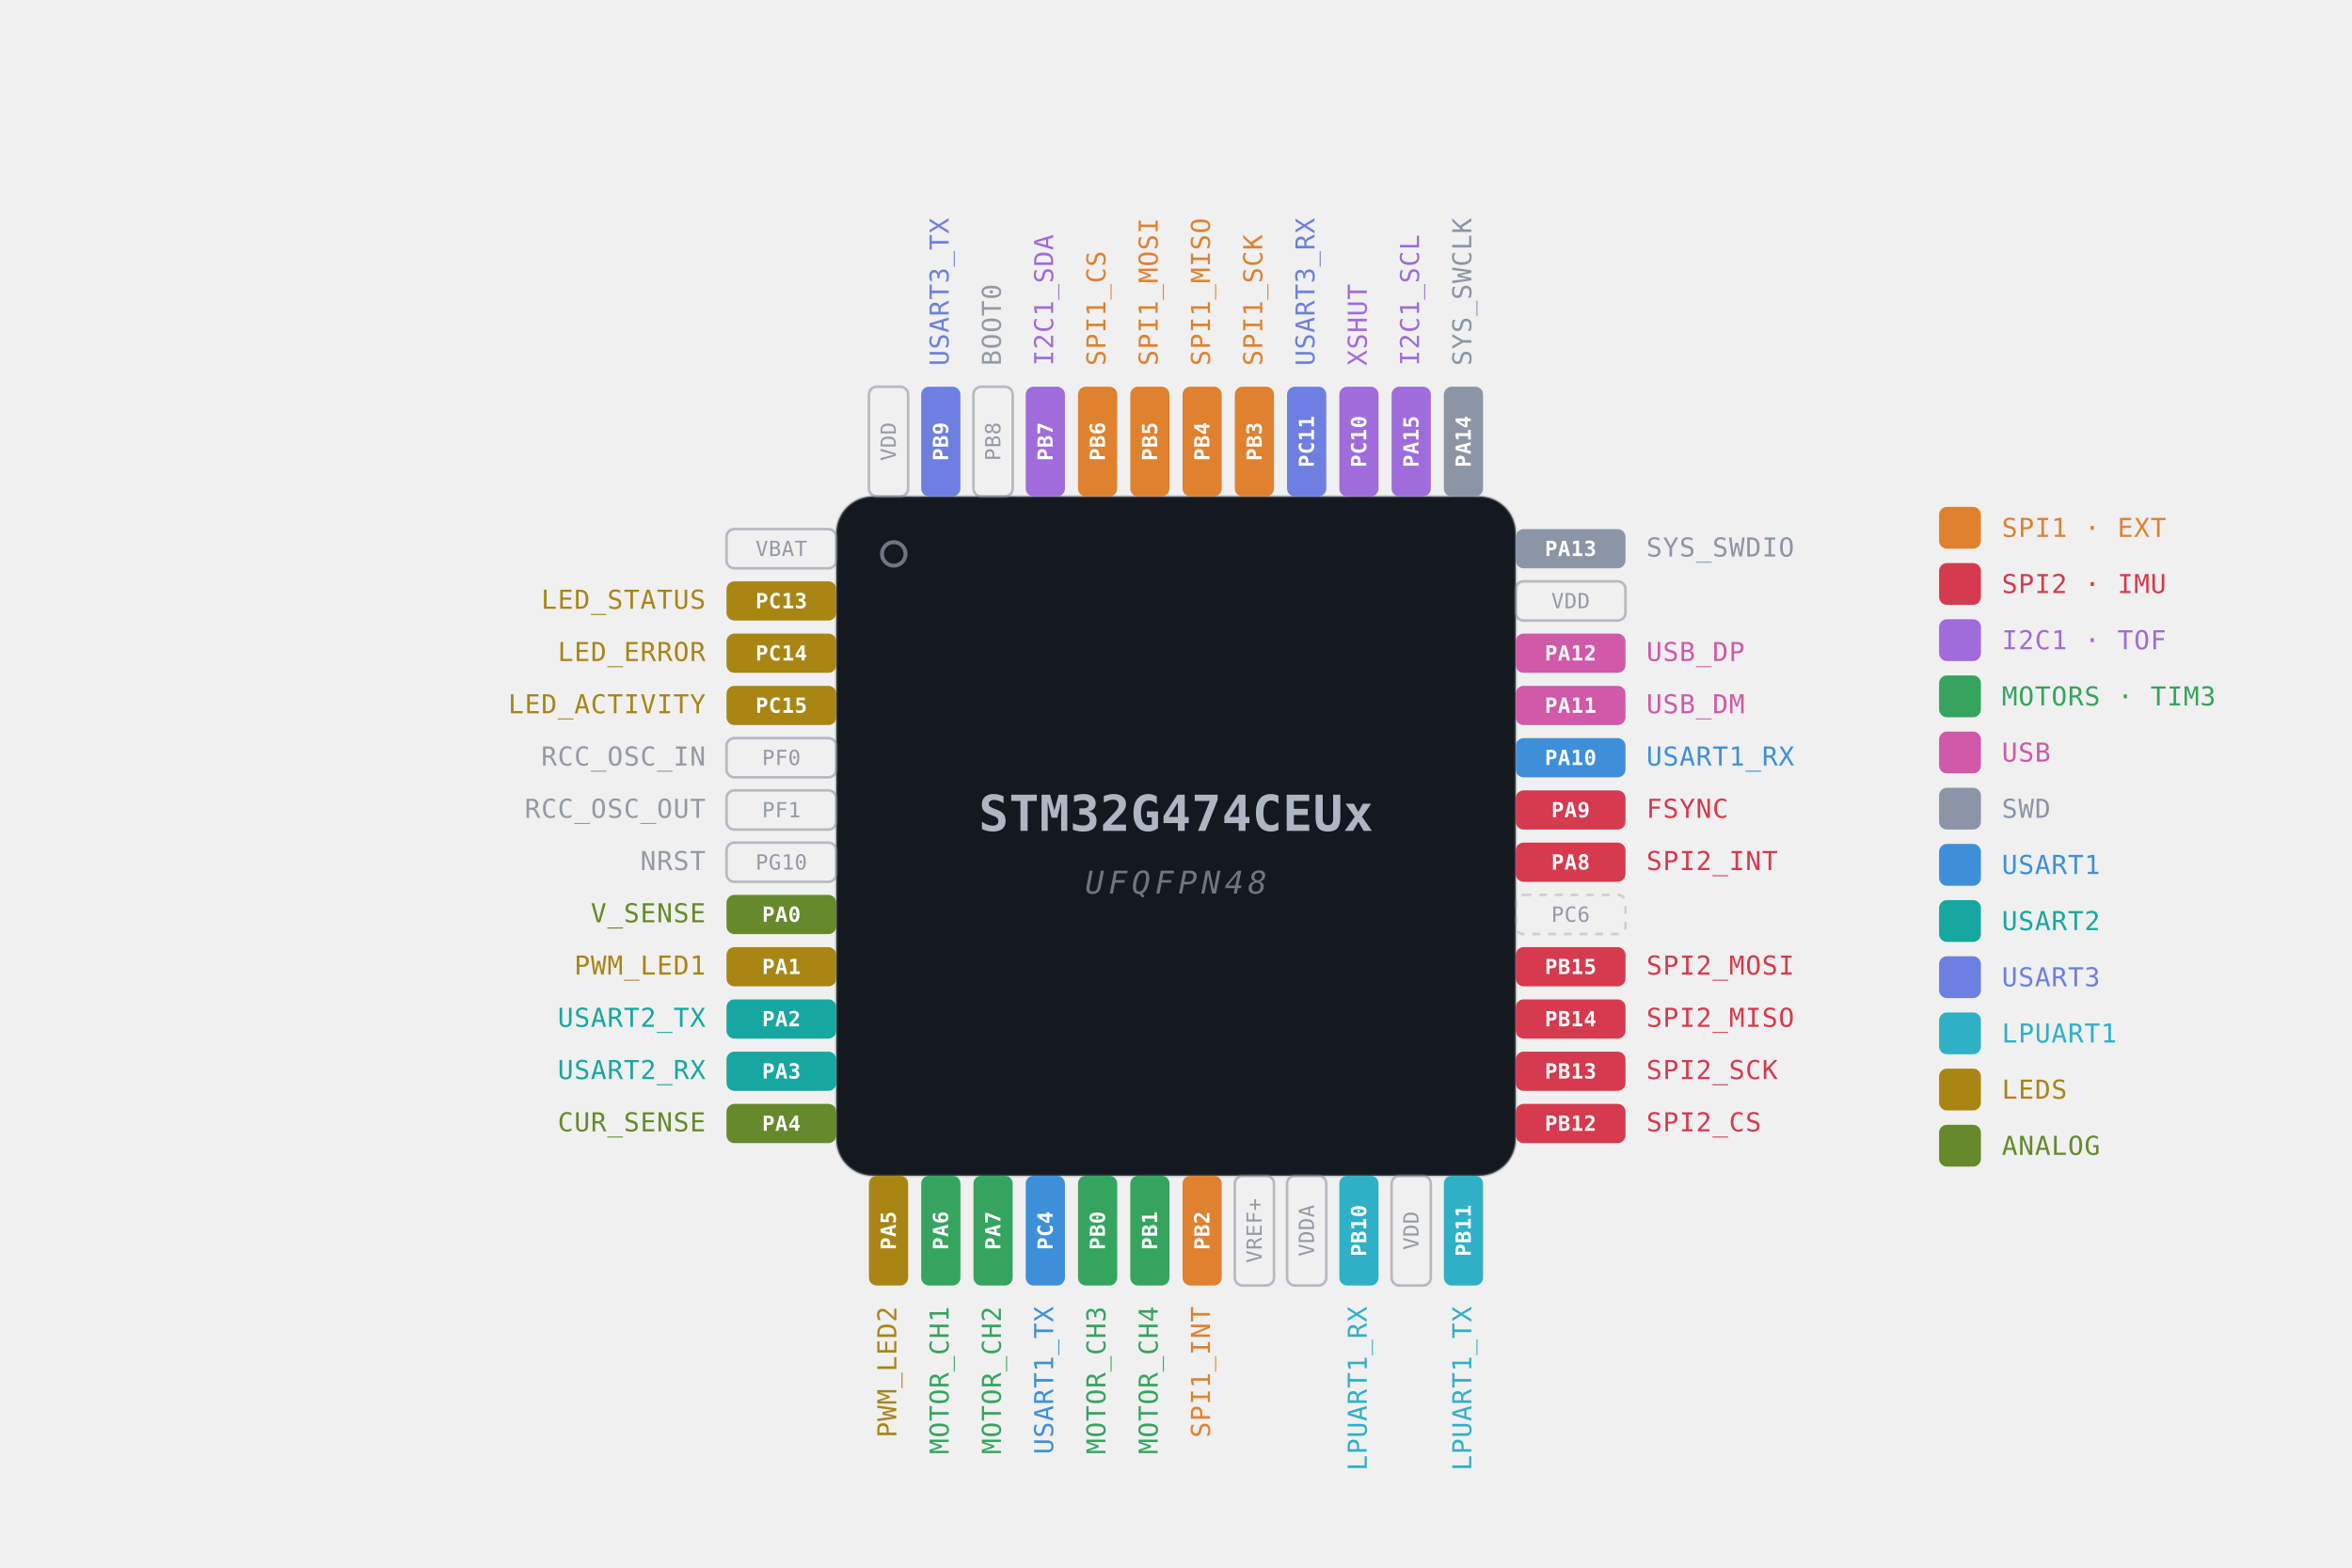
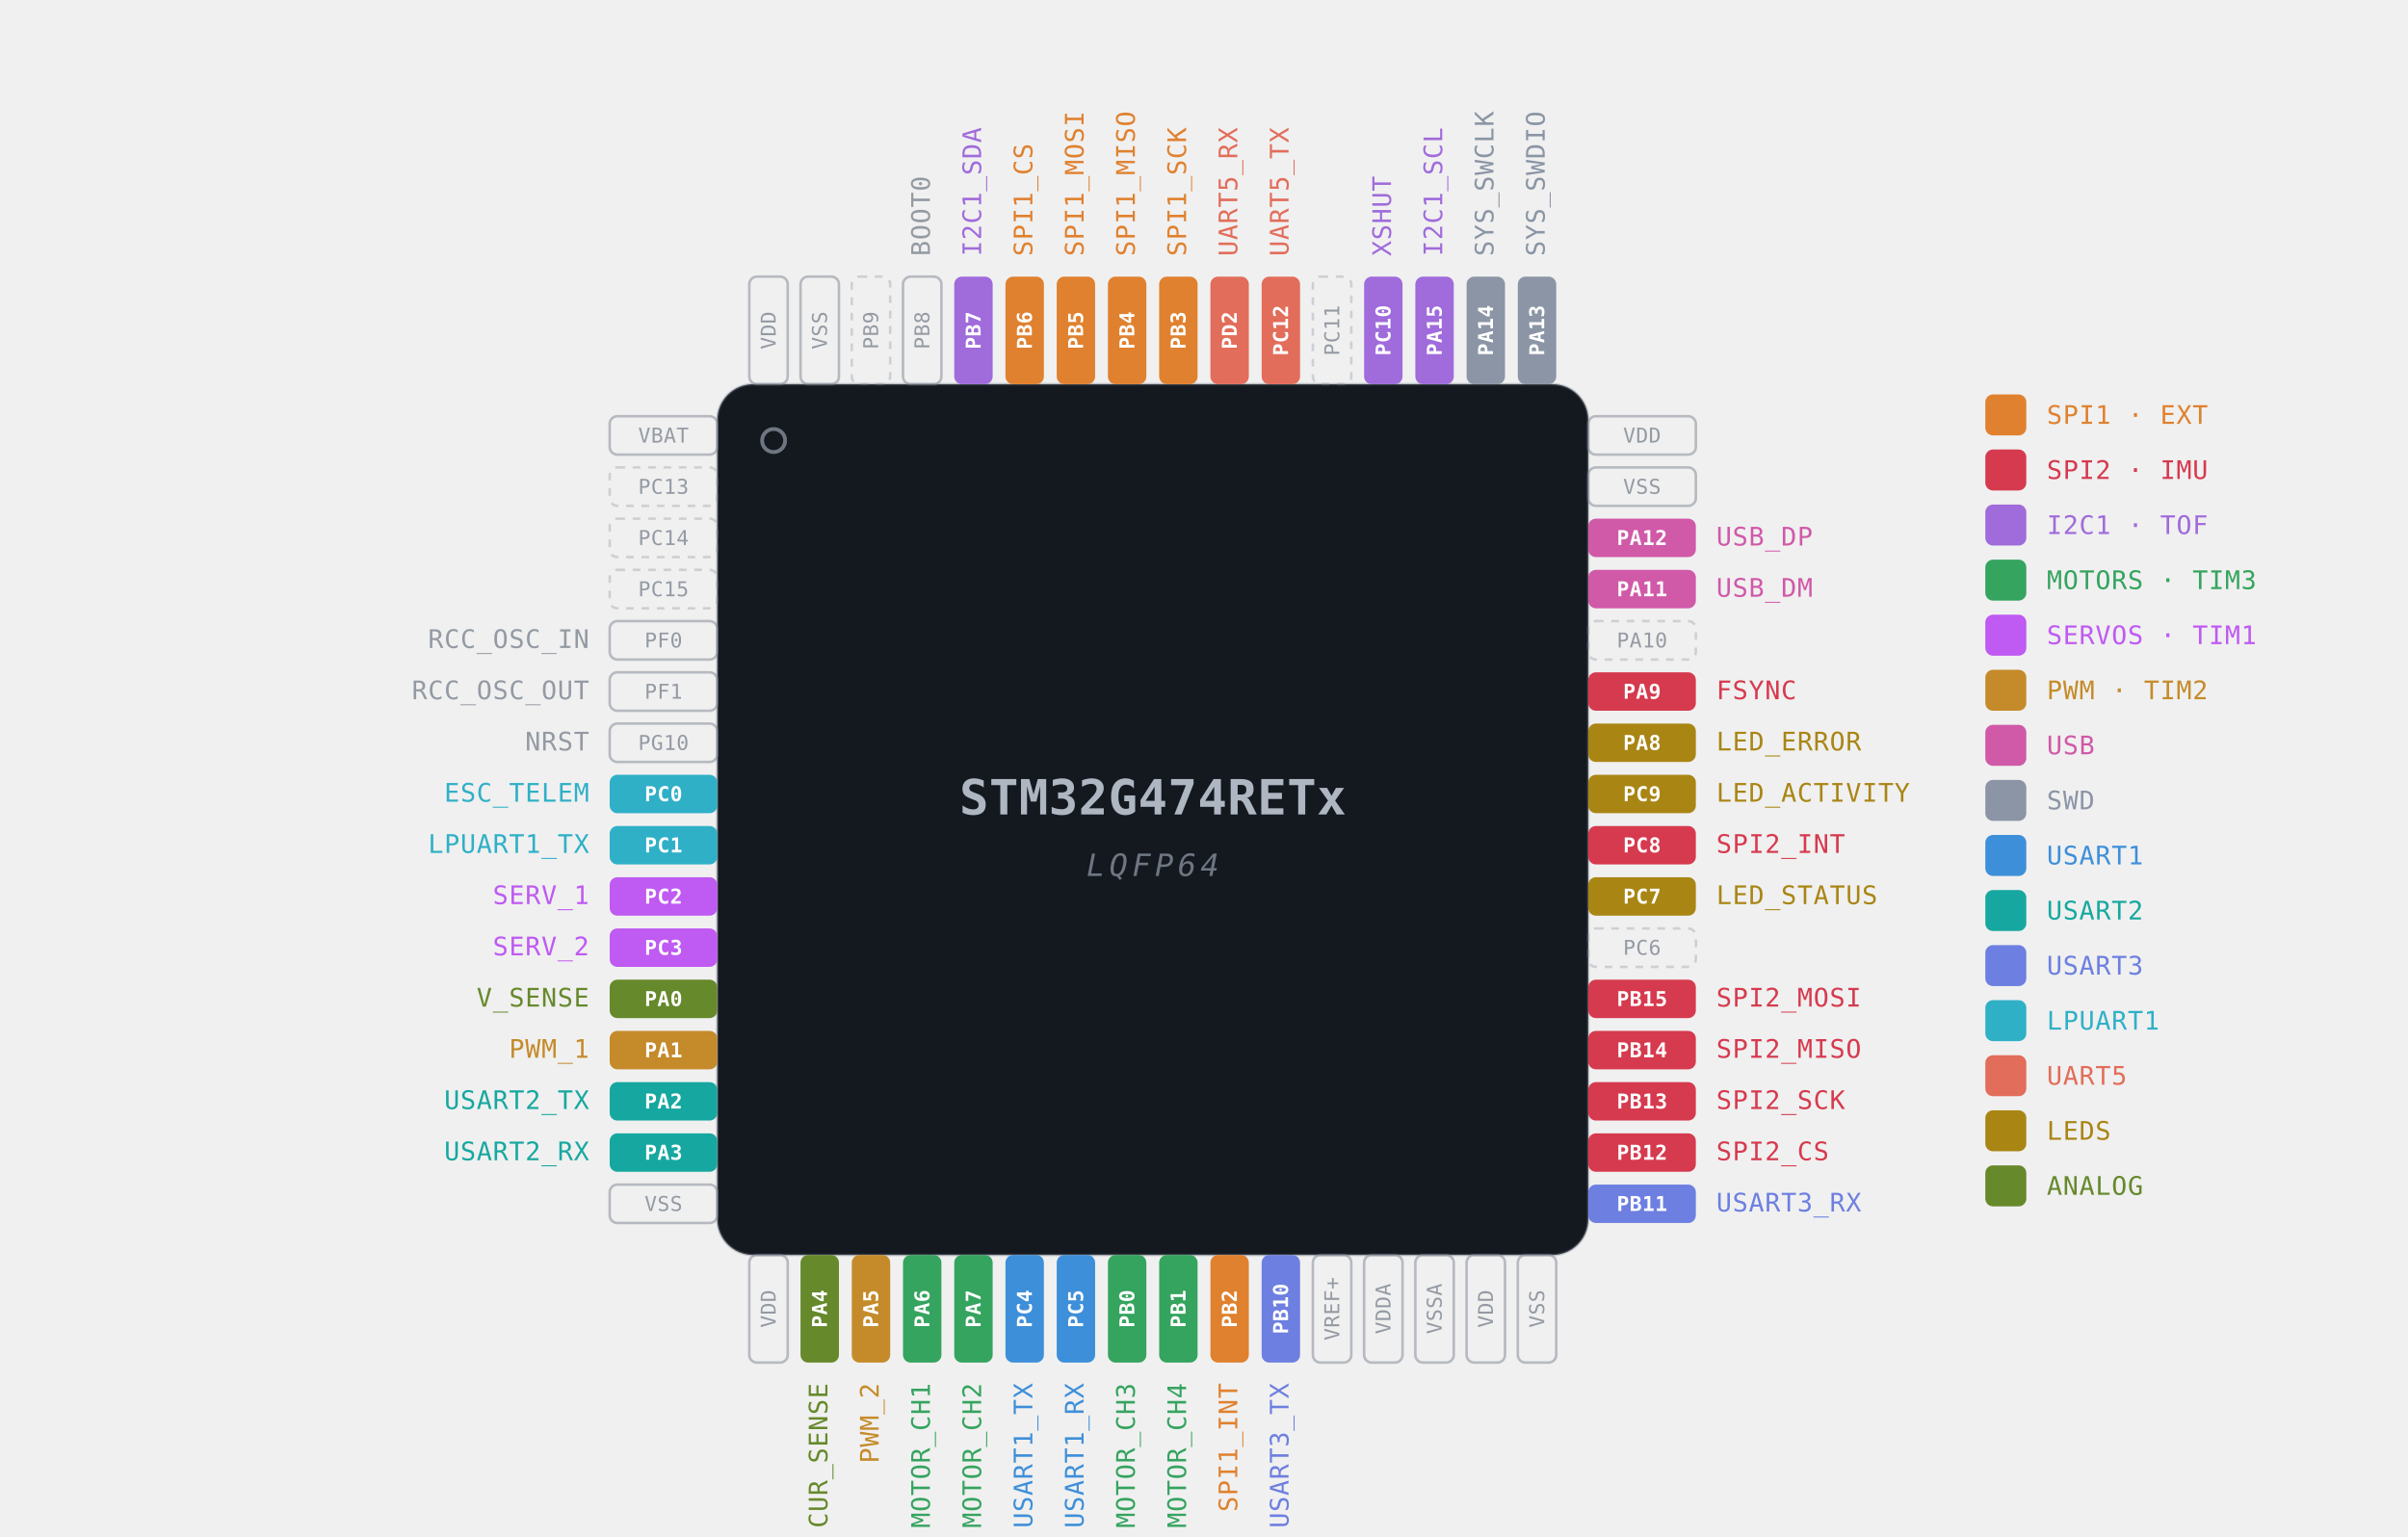
- <svg xmlns="http://www.w3.org/2000/svg" id="pinmap" viewBox="0 0 900 600" role="img" aria-label="STM32G474CEUx UFQFPN48 pinout, colour-coded by bus.">
+ <svg xmlns="http://www.w3.org/2000/svg" id="pinmap" viewBox="0 0 940.0 600" role="img" aria-label="STM32G474RETx LQFP64 pinout, colour-coded by bus.">
  <style>
#pinmap text{font-family:ui-monospace,'JetBrains Mono','Cascadia Mono',Consolas,monospace;}
#pinmap .pad{fill:none;stroke:#7D8590;stroke-opacity:.5;stroke-width:1;}
#pinmap .pad-txt{font-size:8px;font-weight:700;letter-spacing:.02em;fill:#7D8590;}
#pinmap .sig{font-size:10px;letter-spacing:.03em;fill:#7D8590;}
#pinmap .pad.nc{stroke-dasharray:3 3;stroke-opacity:.3;}
#pinmap .pad-txt.pwr,#pinmap .pad-txt.sys,#pinmap .pad-txt.nc{opacity:.8;font-weight:500;}
#pinmap .sig.sys{opacity:.8;}
#pinmap .chip-name{font-size:19px;font-weight:700;letter-spacing:.01em;fill:#AEB6C2;}
#pinmap .chip-pkg{font-size:12px;font-style:italic;fill:#6E7681;letter-spacing:.14em;}
#pinmap .g-spi1 .pad{fill:#E0812F;stroke:none;}#pinmap .g-spi1 .pad-txt{fill:#fff;}#pinmap .g-spi1 .sig{fill:#E0812F;}
#pinmap .g-spi2 .pad{fill:#D63A4E;stroke:none;}#pinmap .g-spi2 .pad-txt{fill:#fff;}#pinmap .g-spi2 .sig{fill:#D63A4E;}
#pinmap .g-i2c1 .pad{fill:#A06BDB;stroke:none;}#pinmap .g-i2c1 .pad-txt{fill:#fff;}#pinmap .g-i2c1 .sig{fill:#A06BDB;}
#pinmap .g-motor .pad{fill:#35A45F;stroke:none;}#pinmap .g-motor .pad-txt{fill:#fff;}#pinmap .g-motor .sig{fill:#35A45F;}
+ #pinmap .g-servo .pad{fill:#BF5AF2;stroke:none;}#pinmap .g-servo .pad-txt{fill:#fff;}#pinmap .g-servo .sig{fill:#BF5AF2;}
+ #pinmap .g-pwm .pad{fill:#C58B2A;stroke:none;}#pinmap .g-pwm .pad-txt{fill:#fff;}#pinmap .g-pwm .sig{fill:#C58B2A;}
#pinmap .g-usb .pad{fill:#D059A8;stroke:none;}#pinmap .g-usb .pad-txt{fill:#fff;}#pinmap .g-usb .sig{fill:#D059A8;}
#pinmap .g-swd .pad{fill:#8B95A5;stroke:none;}#pinmap .g-swd .pad-txt{fill:#fff;}#pinmap .g-swd .sig{fill:#8B95A5;}
#pinmap .g-usart1 .pad{fill:#3E8FD9;stroke:none;}#pinmap .g-usart1 .pad-txt{fill:#fff;}#pinmap .g-usart1 .sig{fill:#3E8FD9;}
#pinmap .g-usart2 .pad{fill:#16A8A0;stroke:none;}#pinmap .g-usart2 .pad-txt{fill:#fff;}#pinmap .g-usart2 .sig{fill:#16A8A0;}
#pinmap .g-usart3 .pad{fill:#6D7FE0;stroke:none;}#pinmap .g-usart3 .pad-txt{fill:#fff;}#pinmap .g-usart3 .sig{fill:#6D7FE0;}
#pinmap .g-lpuart .pad{fill:#2FB0C7;stroke:none;}#pinmap .g-lpuart .pad-txt{fill:#fff;}#pinmap .g-lpuart .sig{fill:#2FB0C7;}
+ #pinmap .g-uart5 .pad{fill:#E26D5A;stroke:none;}#pinmap .g-uart5 .pad-txt{fill:#fff;}#pinmap .g-uart5 .sig{fill:#E26D5A;}
#pinmap .g-leds .pad{fill:#A98514;stroke:none;}#pinmap .g-leds .pad-txt{fill:#fff;}#pinmap .g-leds .sig{fill:#A98514;}
#pinmap .g-analog .pad{fill:#66892B;stroke:none;}#pinmap .g-analog .pad-txt{fill:#fff;}#pinmap .g-analog .sig{fill:#66892B;}
#pinmap .g-other .pad{fill:#7D8590;stroke:none;}#pinmap .g-other .pad-txt{fill:#fff;}#pinmap .g-other .sig{fill:#7D8590;}
</style>
-   <rect x="320" y="190" width="260" height="260" rx="14" fill="#14181F" stroke="#7D8590" stroke-opacity=".35" />
-   <circle cx="342" cy="212" r="4.5" fill="none" stroke="#6E7681" stroke-width="1.5" />
-   <text class="chip-name" x="450" y="318" text-anchor="middle">STM32G474CEUx</text>
-   <text class="chip-pkg" x="450" y="342" text-anchor="middle">UFQFPN48</text>
+   <rect x="280.0" y="150.0" width="340" height="340" rx="14" fill="#14181F" stroke="#7D8590" stroke-opacity=".35" />
+   <circle cx="302.0" cy="172.0" r="4.5" fill="none" stroke="#6E7681" stroke-width="1.5" />
+   <text class="chip-name" x="450" y="318" text-anchor="middle">STM32G474RETx</text>
+   <text class="chip-pkg" x="450" y="342" text-anchor="middle">LQFP64</text>
  <g>
    <g class="pin">
-       <rect class="pad pwr" x="472.5" y="450" width="15" height="42" rx="3" />
-       <text class="pad-txt pwr" x="480.0" y="471" text-anchor="middle" transform="rotate(-90 480.0 471)" dy="2.8">VREF+</text>
-     </g>
-     <g class="pin">
-       <rect class="pad pwr" x="492.5" y="450" width="15" height="42" rx="3" />
-       <text class="pad-txt pwr" x="500.0" y="471" text-anchor="middle" transform="rotate(-90 500.0 471)" dy="2.8">VDDA</text>
-     </g>
-     <g class="pin">
-       <rect class="pad pwr" x="532.5" y="450" width="15" height="42" rx="3" />
-       <text class="pad-txt pwr" x="540.0" y="471" text-anchor="middle" transform="rotate(-90 540.0 471)" dy="2.8">VDD</text>
-     </g>
-     <g class="pin">
-       <rect class="pad pwr" x="278" y="202.5" width="42" height="15" rx="3" />
-       <text class="pad-txt pwr" x="299" y="212.8" text-anchor="middle">VBAT</text>
-     </g>
-     <g class="pin">
-       <rect class="pad sys" x="278" y="282.5" width="42" height="15" rx="3" />
-       <text class="pad-txt sys" x="299" y="292.8" text-anchor="middle">PF0</text>
-       <text class="sig sys" x="270" y="293.0" text-anchor="end">RCC_OSC_IN</text>
-     </g>
-     <g class="pin">
-       <rect class="pad sys" x="278" y="302.5" width="42" height="15" rx="3" />
-       <text class="pad-txt sys" x="299" y="312.8" text-anchor="middle">PF1</text>
-       <text class="sig sys" x="270" y="313.0" text-anchor="end">RCC_OSC_OUT</text>
-     </g>
-     <g class="pin">
-       <rect class="pad sys" x="278" y="322.5" width="42" height="15" rx="3" />
-       <text class="pad-txt sys" x="299" y="332.8" text-anchor="middle">PG10</text>
-       <text class="sig sys" x="270" y="333.0" text-anchor="end">NRST</text>
-     </g>
-     <g class="pin">
-       <rect class="pad pwr" x="580" y="222.5" width="42" height="15" rx="3" />
-       <text class="pad-txt pwr" x="601" y="232.8" text-anchor="middle">VDD</text>
-     </g>
-     <g class="pin">
-       <rect class="pad nc" x="580" y="342.5" width="42" height="15" rx="3" />
-       <text class="pad-txt nc" x="601" y="352.8" text-anchor="middle">PC6</text>
-     </g>
-     <g class="pin">
-       <rect class="pad pwr" x="332.5" y="148" width="15" height="42" rx="3" />
-       <text class="pad-txt pwr" x="340.0" y="169" text-anchor="middle" transform="rotate(-90 340.0 169)" dy="2.8">VDD</text>
-     </g>
-     <g class="pin">
-       <rect class="pad sys" x="372.5" y="148" width="15" height="42" rx="3" />
-       <text class="pad-txt sys" x="380.0" y="169" text-anchor="middle" transform="rotate(-90 380.0 169)" dy="2.8">PB8</text>
-       <text class="sig sys" x="380.0" y="140" text-anchor="start" transform="rotate(-90 380.0 140)" dy="3">BOOT0</text>
+       <rect class="pad pwr" x="292.5" y="490.0" width="15" height="42" rx="3" />
+       <text class="pad-txt pwr" x="300.0" y="511.0" text-anchor="middle" transform="rotate(-90 300.0 511.0)" dy="2.8">VDD</text>
+     </g>
+     <g class="pin">
+       <rect class="pad pwr" x="512.5" y="490.0" width="15" height="42" rx="3" />
+       <text class="pad-txt pwr" x="520.0" y="511.0" text-anchor="middle" transform="rotate(-90 520.0 511.0)" dy="2.8">VREF+</text>
+     </g>
+     <g class="pin">
+       <rect class="pad pwr" x="532.5" y="490.0" width="15" height="42" rx="3" />
+       <text class="pad-txt pwr" x="540.0" y="511.0" text-anchor="middle" transform="rotate(-90 540.0 511.0)" dy="2.8">VDDA</text>
+     </g>
+     <g class="pin">
+       <rect class="pad pwr" x="552.5" y="490.0" width="15" height="42" rx="3" />
+       <text class="pad-txt pwr" x="560.0" y="511.0" text-anchor="middle" transform="rotate(-90 560.0 511.0)" dy="2.8">VSSA</text>
+     </g>
+     <g class="pin">
+       <rect class="pad pwr" x="572.5" y="490.0" width="15" height="42" rx="3" />
+       <text class="pad-txt pwr" x="580.0" y="511.0" text-anchor="middle" transform="rotate(-90 580.0 511.0)" dy="2.8">VDD</text>
+     </g>
+     <g class="pin">
+       <rect class="pad pwr" x="592.5" y="490.0" width="15" height="42" rx="3" />
+       <text class="pad-txt pwr" x="600.0" y="511.0" text-anchor="middle" transform="rotate(-90 600.0 511.0)" dy="2.8">VSS</text>
+     </g>
+     <g class="pin">
+       <rect class="pad pwr" x="238.0" y="162.5" width="42" height="15" rx="3" />
+       <text class="pad-txt pwr" x="259.0" y="172.8" text-anchor="middle">VBAT</text>
+     </g>
+     <g class="pin">
+       <rect class="pad nc" x="238.0" y="182.5" width="42" height="15" rx="3" />
+       <text class="pad-txt nc" x="259.0" y="192.8" text-anchor="middle">PC13</text>
+     </g>
+     <g class="pin">
+       <rect class="pad nc" x="238.0" y="202.5" width="42" height="15" rx="3" />
+       <text class="pad-txt nc" x="259.0" y="212.8" text-anchor="middle">PC14</text>
+     </g>
+     <g class="pin">
+       <rect class="pad nc" x="238.0" y="222.5" width="42" height="15" rx="3" />
+       <text class="pad-txt nc" x="259.0" y="232.8" text-anchor="middle">PC15</text>
+     </g>
+     <g class="pin">
+       <rect class="pad sys" x="238.0" y="242.5" width="42" height="15" rx="3" />
+       <text class="pad-txt sys" x="259.0" y="252.8" text-anchor="middle">PF0</text>
+       <text class="sig sys" x="230.0" y="253.0" text-anchor="end">RCC_OSC_IN</text>
+     </g>
+     <g class="pin">
+       <rect class="pad sys" x="238.0" y="262.5" width="42" height="15" rx="3" />
+       <text class="pad-txt sys" x="259.0" y="272.8" text-anchor="middle">PF1</text>
+       <text class="sig sys" x="230.0" y="273.0" text-anchor="end">RCC_OSC_OUT</text>
+     </g>
+     <g class="pin">
+       <rect class="pad sys" x="238.0" y="282.5" width="42" height="15" rx="3" />
+       <text class="pad-txt sys" x="259.0" y="292.8" text-anchor="middle">PG10</text>
+       <text class="sig sys" x="230.0" y="293.0" text-anchor="end">NRST</text>
+     </g>
+     <g class="pin">
+       <rect class="pad pwr" x="238.0" y="462.5" width="42" height="15" rx="3" />
+       <text class="pad-txt pwr" x="259.0" y="472.8" text-anchor="middle">VSS</text>
+     </g>
+     <g class="pin">
+       <rect class="pad pwr" x="620.0" y="162.5" width="42" height="15" rx="3" />
+       <text class="pad-txt pwr" x="641.0" y="172.8" text-anchor="middle">VDD</text>
+     </g>
+     <g class="pin">
+       <rect class="pad pwr" x="620.0" y="182.5" width="42" height="15" rx="3" />
+       <text class="pad-txt pwr" x="641.0" y="192.8" text-anchor="middle">VSS</text>
+     </g>
+     <g class="pin">
+       <rect class="pad nc" x="620.0" y="242.5" width="42" height="15" rx="3" />
+       <text class="pad-txt nc" x="641.0" y="252.8" text-anchor="middle">PA10</text>
+     </g>
+     <g class="pin">
+       <rect class="pad nc" x="620.0" y="362.5" width="42" height="15" rx="3" />
+       <text class="pad-txt nc" x="641.0" y="372.8" text-anchor="middle">PC6</text>
+     </g>
+     <g class="pin">
+       <rect class="pad pwr" x="292.5" y="108.0" width="15" height="42" rx="3" />
+       <text class="pad-txt pwr" x="300.0" y="129.0" text-anchor="middle" transform="rotate(-90 300.0 129.0)" dy="2.8">VDD</text>
+     </g>
+     <g class="pin">
+       <rect class="pad pwr" x="312.5" y="108.0" width="15" height="42" rx="3" />
+       <text class="pad-txt pwr" x="320.0" y="129.0" text-anchor="middle" transform="rotate(-90 320.0 129.0)" dy="2.8">VSS</text>
+     </g>
+     <g class="pin">
+       <rect class="pad nc" x="332.5" y="108.0" width="15" height="42" rx="3" />
+       <text class="pad-txt nc" x="340.0" y="129.0" text-anchor="middle" transform="rotate(-90 340.0 129.0)" dy="2.8">PB9</text>
+     </g>
+     <g class="pin">
+       <rect class="pad sys" x="352.5" y="108.0" width="15" height="42" rx="3" />
+       <text class="pad-txt sys" x="360.0" y="129.0" text-anchor="middle" transform="rotate(-90 360.0 129.0)" dy="2.8">PB8</text>
+       <text class="sig sys" x="360.0" y="100.0" text-anchor="start" transform="rotate(-90 360.0 100.0)" dy="3">BOOT0</text>
+     </g>
+     <g class="pin">
+       <rect class="pad nc" x="512.5" y="108.0" width="15" height="42" rx="3" />
+       <text class="pad-txt nc" x="520.0" y="129.0" text-anchor="middle" transform="rotate(-90 520.0 129.0)" dy="2.8">PC11</text>
    </g>
  </g>
  <g class="pins">
    <g class="grp g-spi1" data-g="spi1">
      <g class="pin">
-         <rect class="pad" x="452.5" y="450" width="15" height="42" rx="3" />
-         <text class="pad-txt" x="460.0" y="471" text-anchor="middle" transform="rotate(-90 460.0 471)" dy="2.8">PB2</text>
-         <text class="sig" x="460.0" y="500" text-anchor="end" transform="rotate(-90 460.0 500)" dy="3">SPI1_INT</text>
-       </g>
-       <g class="pin">
-         <rect class="pad" x="412.5" y="148" width="15" height="42" rx="3" />
-         <text class="pad-txt" x="420.0" y="169" text-anchor="middle" transform="rotate(-90 420.0 169)" dy="2.8">PB6</text>
-         <text class="sig" x="420.0" y="140" text-anchor="start" transform="rotate(-90 420.0 140)" dy="3">SPI1_CS</text>
-       </g>
-       <g class="pin">
-         <rect class="pad" x="432.5" y="148" width="15" height="42" rx="3" />
-         <text class="pad-txt" x="440.0" y="169" text-anchor="middle" transform="rotate(-90 440.0 169)" dy="2.8">PB5</text>
-         <text class="sig" x="440.0" y="140" text-anchor="start" transform="rotate(-90 440.0 140)" dy="3">SPI1_MOSI</text>
-       </g>
-       <g class="pin">
-         <rect class="pad" x="452.5" y="148" width="15" height="42" rx="3" />
-         <text class="pad-txt" x="460.0" y="169" text-anchor="middle" transform="rotate(-90 460.0 169)" dy="2.8">PB4</text>
-         <text class="sig" x="460.0" y="140" text-anchor="start" transform="rotate(-90 460.0 140)" dy="3">SPI1_MISO</text>
-       </g>
-       <g class="pin">
-         <rect class="pad" x="472.5" y="148" width="15" height="42" rx="3" />
-         <text class="pad-txt" x="480.0" y="169" text-anchor="middle" transform="rotate(-90 480.0 169)" dy="2.8">PB3</text>
-         <text class="sig" x="480.0" y="140" text-anchor="start" transform="rotate(-90 480.0 140)" dy="3">SPI1_SCK</text>
-       </g>
-       <g class="pin lg">
-         <rect class="pad" x="742" y="194.0" width="16" height="16" rx="3" />
-         <text class="sig" x="766" y="205.5" text-anchor="start">SPI1 · EXT</text>
+         <rect class="pad" x="472.5" y="490.0" width="15" height="42" rx="3" />
+         <text class="pad-txt" x="480.0" y="511.0" text-anchor="middle" transform="rotate(-90 480.0 511.0)" dy="2.8">PB2</text>
+         <text class="sig" x="480.0" y="540.0" text-anchor="end" transform="rotate(-90 480.0 540.0)" dy="3">SPI1_INT</text>
+       </g>
+       <g class="pin">
+         <rect class="pad" x="392.5" y="108.0" width="15" height="42" rx="3" />
+         <text class="pad-txt" x="400.0" y="129.0" text-anchor="middle" transform="rotate(-90 400.0 129.0)" dy="2.8">PB6</text>
+         <text class="sig" x="400.0" y="100.0" text-anchor="start" transform="rotate(-90 400.0 100.0)" dy="3">SPI1_CS</text>
+       </g>
+       <g class="pin">
+         <rect class="pad" x="412.5" y="108.0" width="15" height="42" rx="3" />
+         <text class="pad-txt" x="420.0" y="129.0" text-anchor="middle" transform="rotate(-90 420.0 129.0)" dy="2.8">PB5</text>
+         <text class="sig" x="420.0" y="100.0" text-anchor="start" transform="rotate(-90 420.0 100.0)" dy="3">SPI1_MOSI</text>
+       </g>
+       <g class="pin">
+         <rect class="pad" x="432.5" y="108.0" width="15" height="42" rx="3" />
+         <text class="pad-txt" x="440.0" y="129.0" text-anchor="middle" transform="rotate(-90 440.0 129.0)" dy="2.8">PB4</text>
+         <text class="sig" x="440.0" y="100.0" text-anchor="start" transform="rotate(-90 440.0 100.0)" dy="3">SPI1_MISO</text>
+       </g>
+       <g class="pin">
+         <rect class="pad" x="452.5" y="108.0" width="15" height="42" rx="3" />
+         <text class="pad-txt" x="460.0" y="129.0" text-anchor="middle" transform="rotate(-90 460.0 129.0)" dy="2.8">PB3</text>
+         <text class="sig" x="460.0" y="100.0" text-anchor="start" transform="rotate(-90 460.0 100.0)" dy="3">SPI1_SCK</text>
+       </g>
+       <g class="pin lg">
+         <rect class="pad" x="775.0" y="154.0" width="16" height="16" rx="3" />
+         <text class="sig" x="799.0" y="165.5" text-anchor="start">SPI1 · EXT</text>
      </g>
    </g>
    <g class="grp g-spi2" data-g="spi2">
      <g class="pin">
-         <rect class="pad" x="580" y="302.5" width="42" height="15" rx="3" />
-         <text class="pad-txt" x="601" y="312.8" text-anchor="middle">PA9</text>
-         <text class="sig" x="630" y="313.0" text-anchor="start">FSYNC</text>
-       </g>
-       <g class="pin">
-         <rect class="pad" x="580" y="322.5" width="42" height="15" rx="3" />
-         <text class="pad-txt" x="601" y="332.8" text-anchor="middle">PA8</text>
-         <text class="sig" x="630" y="333.0" text-anchor="start">SPI2_INT</text>
-       </g>
-       <g class="pin">
-         <rect class="pad" x="580" y="362.5" width="42" height="15" rx="3" />
-         <text class="pad-txt" x="601" y="372.8" text-anchor="middle">PB15</text>
-         <text class="sig" x="630" y="373.0" text-anchor="start">SPI2_MOSI</text>
-       </g>
-       <g class="pin">
-         <rect class="pad" x="580" y="382.5" width="42" height="15" rx="3" />
-         <text class="pad-txt" x="601" y="392.8" text-anchor="middle">PB14</text>
-         <text class="sig" x="630" y="393.0" text-anchor="start">SPI2_MISO</text>
-       </g>
-       <g class="pin">
-         <rect class="pad" x="580" y="402.5" width="42" height="15" rx="3" />
-         <text class="pad-txt" x="601" y="412.8" text-anchor="middle">PB13</text>
-         <text class="sig" x="630" y="413.0" text-anchor="start">SPI2_SCK</text>
-       </g>
-       <g class="pin">
-         <rect class="pad" x="580" y="422.5" width="42" height="15" rx="3" />
-         <text class="pad-txt" x="601" y="432.8" text-anchor="middle">PB12</text>
-         <text class="sig" x="630" y="433.0" text-anchor="start">SPI2_CS</text>
-       </g>
-       <g class="pin lg">
-         <rect class="pad" x="742" y="215.5" width="16" height="16" rx="3" />
-         <text class="sig" x="766" y="227.0" text-anchor="start">SPI2 · IMU</text>
+         <rect class="pad" x="620.0" y="262.5" width="42" height="15" rx="3" />
+         <text class="pad-txt" x="641.0" y="272.8" text-anchor="middle">PA9</text>
+         <text class="sig" x="670.0" y="273.0" text-anchor="start">FSYNC</text>
+       </g>
+       <g class="pin">
+         <rect class="pad" x="620.0" y="322.5" width="42" height="15" rx="3" />
+         <text class="pad-txt" x="641.0" y="332.8" text-anchor="middle">PC8</text>
+         <text class="sig" x="670.0" y="333.0" text-anchor="start">SPI2_INT</text>
+       </g>
+       <g class="pin">
+         <rect class="pad" x="620.0" y="382.5" width="42" height="15" rx="3" />
+         <text class="pad-txt" x="641.0" y="392.8" text-anchor="middle">PB15</text>
+         <text class="sig" x="670.0" y="393.0" text-anchor="start">SPI2_MOSI</text>
+       </g>
+       <g class="pin">
+         <rect class="pad" x="620.0" y="402.5" width="42" height="15" rx="3" />
+         <text class="pad-txt" x="641.0" y="412.8" text-anchor="middle">PB14</text>
+         <text class="sig" x="670.0" y="413.0" text-anchor="start">SPI2_MISO</text>
+       </g>
+       <g class="pin">
+         <rect class="pad" x="620.0" y="422.5" width="42" height="15" rx="3" />
+         <text class="pad-txt" x="641.0" y="432.8" text-anchor="middle">PB13</text>
+         <text class="sig" x="670.0" y="433.0" text-anchor="start">SPI2_SCK</text>
+       </g>
+       <g class="pin">
+         <rect class="pad" x="620.0" y="442.5" width="42" height="15" rx="3" />
+         <text class="pad-txt" x="641.0" y="452.8" text-anchor="middle">PB12</text>
+         <text class="sig" x="670.0" y="453.0" text-anchor="start">SPI2_CS</text>
+       </g>
+       <g class="pin lg">
+         <rect class="pad" x="775.0" y="175.5" width="16" height="16" rx="3" />
+         <text class="sig" x="799.0" y="187.0" text-anchor="start">SPI2 · IMU</text>
      </g>
    </g>
    <g class="grp g-i2c1" data-g="i2c1">
      <g class="pin">
-         <rect class="pad" x="392.5" y="148" width="15" height="42" rx="3" />
-         <text class="pad-txt" x="400.0" y="169" text-anchor="middle" transform="rotate(-90 400.0 169)" dy="2.8">PB7</text>
-         <text class="sig" x="400.0" y="140" text-anchor="start" transform="rotate(-90 400.0 140)" dy="3">I2C1_SDA</text>
-       </g>
-       <g class="pin">
-         <rect class="pad" x="512.5" y="148" width="15" height="42" rx="3" />
-         <text class="pad-txt" x="520.0" y="169" text-anchor="middle" transform="rotate(-90 520.0 169)" dy="2.8">PC10</text>
-         <text class="sig" x="520.0" y="140" text-anchor="start" transform="rotate(-90 520.0 140)" dy="3">XSHUT</text>
-       </g>
-       <g class="pin">
-         <rect class="pad" x="532.5" y="148" width="15" height="42" rx="3" />
-         <text class="pad-txt" x="540.0" y="169" text-anchor="middle" transform="rotate(-90 540.0 169)" dy="2.8">PA15</text>
-         <text class="sig" x="540.0" y="140" text-anchor="start" transform="rotate(-90 540.0 140)" dy="3">I2C1_SCL</text>
-       </g>
-       <g class="pin lg">
-         <rect class="pad" x="742" y="237.0" width="16" height="16" rx="3" />
-         <text class="sig" x="766" y="248.5" text-anchor="start">I2C1 · TOF</text>
+         <rect class="pad" x="372.5" y="108.0" width="15" height="42" rx="3" />
+         <text class="pad-txt" x="380.0" y="129.0" text-anchor="middle" transform="rotate(-90 380.0 129.0)" dy="2.8">PB7</text>
+         <text class="sig" x="380.0" y="100.0" text-anchor="start" transform="rotate(-90 380.0 100.0)" dy="3">I2C1_SDA</text>
+       </g>
+       <g class="pin">
+         <rect class="pad" x="532.5" y="108.0" width="15" height="42" rx="3" />
+         <text class="pad-txt" x="540.0" y="129.0" text-anchor="middle" transform="rotate(-90 540.0 129.0)" dy="2.8">PC10</text>
+         <text class="sig" x="540.0" y="100.0" text-anchor="start" transform="rotate(-90 540.0 100.0)" dy="3">XSHUT</text>
+       </g>
+       <g class="pin">
+         <rect class="pad" x="552.5" y="108.0" width="15" height="42" rx="3" />
+         <text class="pad-txt" x="560.0" y="129.0" text-anchor="middle" transform="rotate(-90 560.0 129.0)" dy="2.8">PA15</text>
+         <text class="sig" x="560.0" y="100.0" text-anchor="start" transform="rotate(-90 560.0 100.0)" dy="3">I2C1_SCL</text>
+       </g>
+       <g class="pin lg">
+         <rect class="pad" x="775.0" y="197.0" width="16" height="16" rx="3" />
+         <text class="sig" x="799.0" y="208.5" text-anchor="start">I2C1 · TOF</text>
      </g>
    </g>
    <g class="grp g-motor" data-g="motor">
      <g class="pin">
-         <rect class="pad" x="352.5" y="450" width="15" height="42" rx="3" />
-         <text class="pad-txt" x="360.0" y="471" text-anchor="middle" transform="rotate(-90 360.0 471)" dy="2.8">PA6</text>
-         <text class="sig" x="360.0" y="500" text-anchor="end" transform="rotate(-90 360.0 500)" dy="3">MOTOR_CH1</text>
-       </g>
-       <g class="pin">
-         <rect class="pad" x="372.5" y="450" width="15" height="42" rx="3" />
-         <text class="pad-txt" x="380.0" y="471" text-anchor="middle" transform="rotate(-90 380.0 471)" dy="2.8">PA7</text>
-         <text class="sig" x="380.0" y="500" text-anchor="end" transform="rotate(-90 380.0 500)" dy="3">MOTOR_CH2</text>
-       </g>
-       <g class="pin">
-         <rect class="pad" x="412.5" y="450" width="15" height="42" rx="3" />
-         <text class="pad-txt" x="420.0" y="471" text-anchor="middle" transform="rotate(-90 420.0 471)" dy="2.8">PB0</text>
-         <text class="sig" x="420.0" y="500" text-anchor="end" transform="rotate(-90 420.0 500)" dy="3">MOTOR_CH3</text>
-       </g>
-       <g class="pin">
-         <rect class="pad" x="432.5" y="450" width="15" height="42" rx="3" />
-         <text class="pad-txt" x="440.0" y="471" text-anchor="middle" transform="rotate(-90 440.0 471)" dy="2.8">PB1</text>
-         <text class="sig" x="440.0" y="500" text-anchor="end" transform="rotate(-90 440.0 500)" dy="3">MOTOR_CH4</text>
-       </g>
-       <g class="pin lg">
-         <rect class="pad" x="742" y="258.5" width="16" height="16" rx="3" />
-         <text class="sig" x="766" y="270.0" text-anchor="start">MOTORS · TIM3</text>
+         <rect class="pad" x="352.5" y="490.0" width="15" height="42" rx="3" />
+         <text class="pad-txt" x="360.0" y="511.0" text-anchor="middle" transform="rotate(-90 360.0 511.0)" dy="2.8">PA6</text>
+         <text class="sig" x="360.0" y="540.0" text-anchor="end" transform="rotate(-90 360.0 540.0)" dy="3">MOTOR_CH1</text>
+       </g>
+       <g class="pin">
+         <rect class="pad" x="372.5" y="490.0" width="15" height="42" rx="3" />
+         <text class="pad-txt" x="380.0" y="511.0" text-anchor="middle" transform="rotate(-90 380.0 511.0)" dy="2.8">PA7</text>
+         <text class="sig" x="380.0" y="540.0" text-anchor="end" transform="rotate(-90 380.0 540.0)" dy="3">MOTOR_CH2</text>
+       </g>
+       <g class="pin">
+         <rect class="pad" x="432.5" y="490.0" width="15" height="42" rx="3" />
+         <text class="pad-txt" x="440.0" y="511.0" text-anchor="middle" transform="rotate(-90 440.0 511.0)" dy="2.8">PB0</text>
+         <text class="sig" x="440.0" y="540.0" text-anchor="end" transform="rotate(-90 440.0 540.0)" dy="3">MOTOR_CH3</text>
+       </g>
+       <g class="pin">
+         <rect class="pad" x="452.5" y="490.0" width="15" height="42" rx="3" />
+         <text class="pad-txt" x="460.0" y="511.0" text-anchor="middle" transform="rotate(-90 460.0 511.0)" dy="2.8">PB1</text>
+         <text class="sig" x="460.0" y="540.0" text-anchor="end" transform="rotate(-90 460.0 540.0)" dy="3">MOTOR_CH4</text>
+       </g>
+       <g class="pin lg">
+         <rect class="pad" x="775.0" y="218.5" width="16" height="16" rx="3" />
+         <text class="sig" x="799.0" y="230.0" text-anchor="start">MOTORS · TIM3</text>
+       </g>
+     </g>
+     <g class="grp g-servo" data-g="servo">
+       <g class="pin">
+         <rect class="pad" x="238.0" y="342.5" width="42" height="15" rx="3" />
+         <text class="pad-txt" x="259.0" y="352.8" text-anchor="middle">PC2</text>
+         <text class="sig" x="230.0" y="353.0" text-anchor="end">SERV_1</text>
+       </g>
+       <g class="pin">
+         <rect class="pad" x="238.0" y="362.5" width="42" height="15" rx="3" />
+         <text class="pad-txt" x="259.0" y="372.8" text-anchor="middle">PC3</text>
+         <text class="sig" x="230.0" y="373.0" text-anchor="end">SERV_2</text>
+       </g>
+       <g class="pin lg">
+         <rect class="pad" x="775.0" y="240.0" width="16" height="16" rx="3" />
+         <text class="sig" x="799.0" y="251.5" text-anchor="start">SERVOS · TIM1</text>
+       </g>
+     </g>
+     <g class="grp g-pwm" data-g="pwm">
+       <g class="pin">
+         <rect class="pad" x="332.5" y="490.0" width="15" height="42" rx="3" />
+         <text class="pad-txt" x="340.0" y="511.0" text-anchor="middle" transform="rotate(-90 340.0 511.0)" dy="2.8">PA5</text>
+         <text class="sig" x="340.0" y="540.0" text-anchor="end" transform="rotate(-90 340.0 540.0)" dy="3">PWM_2</text>
+       </g>
+       <g class="pin">
+         <rect class="pad" x="238.0" y="402.5" width="42" height="15" rx="3" />
+         <text class="pad-txt" x="259.0" y="412.8" text-anchor="middle">PA1</text>
+         <text class="sig" x="230.0" y="413.0" text-anchor="end">PWM_1</text>
+       </g>
+       <g class="pin lg">
+         <rect class="pad" x="775.0" y="261.5" width="16" height="16" rx="3" />
+         <text class="sig" x="799.0" y="273.0" text-anchor="start">PWM · TIM2</text>
      </g>
    </g>
    <g class="grp g-usb" data-g="usb">
      <g class="pin">
-         <rect class="pad" x="580" y="242.5" width="42" height="15" rx="3" />
-         <text class="pad-txt" x="601" y="252.8" text-anchor="middle">PA12</text>
-         <text class="sig" x="630" y="253.0" text-anchor="start">USB_DP</text>
-       </g>
-       <g class="pin">
-         <rect class="pad" x="580" y="262.5" width="42" height="15" rx="3" />
-         <text class="pad-txt" x="601" y="272.8" text-anchor="middle">PA11</text>
-         <text class="sig" x="630" y="273.0" text-anchor="start">USB_DM</text>
-       </g>
-       <g class="pin lg">
-         <rect class="pad" x="742" y="280.0" width="16" height="16" rx="3" />
-         <text class="sig" x="766" y="291.5" text-anchor="start">USB</text>
+         <rect class="pad" x="620.0" y="202.5" width="42" height="15" rx="3" />
+         <text class="pad-txt" x="641.0" y="212.8" text-anchor="middle">PA12</text>
+         <text class="sig" x="670.0" y="213.0" text-anchor="start">USB_DP</text>
+       </g>
+       <g class="pin">
+         <rect class="pad" x="620.0" y="222.5" width="42" height="15" rx="3" />
+         <text class="pad-txt" x="641.0" y="232.8" text-anchor="middle">PA11</text>
+         <text class="sig" x="670.0" y="233.0" text-anchor="start">USB_DM</text>
+       </g>
+       <g class="pin lg">
+         <rect class="pad" x="775.0" y="283.0" width="16" height="16" rx="3" />
+         <text class="sig" x="799.0" y="294.5" text-anchor="start">USB</text>
      </g>
    </g>
    <g class="grp g-swd" data-g="swd">
      <g class="pin">
-         <rect class="pad" x="580" y="202.5" width="42" height="15" rx="3" />
-         <text class="pad-txt" x="601" y="212.8" text-anchor="middle">PA13</text>
-         <text class="sig" x="630" y="213.0" text-anchor="start">SYS_SWDIO</text>
-       </g>
-       <g class="pin">
-         <rect class="pad" x="552.5" y="148" width="15" height="42" rx="3" />
-         <text class="pad-txt" x="560.0" y="169" text-anchor="middle" transform="rotate(-90 560.0 169)" dy="2.8">PA14</text>
-         <text class="sig" x="560.0" y="140" text-anchor="start" transform="rotate(-90 560.0 140)" dy="3">SYS_SWCLK</text>
-       </g>
-       <g class="pin lg">
-         <rect class="pad" x="742" y="301.5" width="16" height="16" rx="3" />
-         <text class="sig" x="766" y="313.0" text-anchor="start">SWD</text>
+         <rect class="pad" x="572.5" y="108.0" width="15" height="42" rx="3" />
+         <text class="pad-txt" x="580.0" y="129.0" text-anchor="middle" transform="rotate(-90 580.0 129.0)" dy="2.8">PA14</text>
+         <text class="sig" x="580.0" y="100.0" text-anchor="start" transform="rotate(-90 580.0 100.0)" dy="3">SYS_SWCLK</text>
+       </g>
+       <g class="pin">
+         <rect class="pad" x="592.5" y="108.0" width="15" height="42" rx="3" />
+         <text class="pad-txt" x="600.0" y="129.0" text-anchor="middle" transform="rotate(-90 600.0 129.0)" dy="2.8">PA13</text>
+         <text class="sig" x="600.0" y="100.0" text-anchor="start" transform="rotate(-90 600.0 100.0)" dy="3">SYS_SWDIO</text>
+       </g>
+       <g class="pin lg">
+         <rect class="pad" x="775.0" y="304.5" width="16" height="16" rx="3" />
+         <text class="sig" x="799.0" y="316.0" text-anchor="start">SWD</text>
      </g>
    </g>
    <g class="grp g-usart1" data-g="usart1">
      <g class="pin">
-         <rect class="pad" x="392.5" y="450" width="15" height="42" rx="3" />
-         <text class="pad-txt" x="400.0" y="471" text-anchor="middle" transform="rotate(-90 400.0 471)" dy="2.8">PC4</text>
-         <text class="sig" x="400.0" y="500" text-anchor="end" transform="rotate(-90 400.0 500)" dy="3">USART1_TX</text>
-       </g>
-       <g class="pin">
-         <rect class="pad" x="580" y="282.5" width="42" height="15" rx="3" />
-         <text class="pad-txt" x="601" y="292.8" text-anchor="middle">PA10</text>
-         <text class="sig" x="630" y="293.0" text-anchor="start">USART1_RX</text>
-       </g>
-       <g class="pin lg">
-         <rect class="pad" x="742" y="323.0" width="16" height="16" rx="3" />
-         <text class="sig" x="766" y="334.5" text-anchor="start">USART1</text>
+         <rect class="pad" x="392.5" y="490.0" width="15" height="42" rx="3" />
+         <text class="pad-txt" x="400.0" y="511.0" text-anchor="middle" transform="rotate(-90 400.0 511.0)" dy="2.8">PC4</text>
+         <text class="sig" x="400.0" y="540.0" text-anchor="end" transform="rotate(-90 400.0 540.0)" dy="3">USART1_TX</text>
+       </g>
+       <g class="pin">
+         <rect class="pad" x="412.5" y="490.0" width="15" height="42" rx="3" />
+         <text class="pad-txt" x="420.0" y="511.0" text-anchor="middle" transform="rotate(-90 420.0 511.0)" dy="2.8">PC5</text>
+         <text class="sig" x="420.0" y="540.0" text-anchor="end" transform="rotate(-90 420.0 540.0)" dy="3">USART1_RX</text>
+       </g>
+       <g class="pin lg">
+         <rect class="pad" x="775.0" y="326.0" width="16" height="16" rx="3" />
+         <text class="sig" x="799.0" y="337.5" text-anchor="start">USART1</text>
      </g>
    </g>
    <g class="grp g-usart2" data-g="usart2">
      <g class="pin">
-         <rect class="pad" x="278" y="382.5" width="42" height="15" rx="3" />
-         <text class="pad-txt" x="299" y="392.8" text-anchor="middle">PA2</text>
-         <text class="sig" x="270" y="393.0" text-anchor="end">USART2_TX</text>
-       </g>
-       <g class="pin">
-         <rect class="pad" x="278" y="402.5" width="42" height="15" rx="3" />
-         <text class="pad-txt" x="299" y="412.8" text-anchor="middle">PA3</text>
-         <text class="sig" x="270" y="413.0" text-anchor="end">USART2_RX</text>
-       </g>
-       <g class="pin lg">
-         <rect class="pad" x="742" y="344.5" width="16" height="16" rx="3" />
-         <text class="sig" x="766" y="356.0" text-anchor="start">USART2</text>
+         <rect class="pad" x="238.0" y="422.5" width="42" height="15" rx="3" />
+         <text class="pad-txt" x="259.0" y="432.8" text-anchor="middle">PA2</text>
+         <text class="sig" x="230.0" y="433.0" text-anchor="end">USART2_TX</text>
+       </g>
+       <g class="pin">
+         <rect class="pad" x="238.0" y="442.5" width="42" height="15" rx="3" />
+         <text class="pad-txt" x="259.0" y="452.8" text-anchor="middle">PA3</text>
+         <text class="sig" x="230.0" y="453.0" text-anchor="end">USART2_RX</text>
+       </g>
+       <g class="pin lg">
+         <rect class="pad" x="775.0" y="347.5" width="16" height="16" rx="3" />
+         <text class="sig" x="799.0" y="359.0" text-anchor="start">USART2</text>
      </g>
    </g>
    <g class="grp g-usart3" data-g="usart3">
      <g class="pin">
-         <rect class="pad" x="352.5" y="148" width="15" height="42" rx="3" />
-         <text class="pad-txt" x="360.0" y="169" text-anchor="middle" transform="rotate(-90 360.0 169)" dy="2.8">PB9</text>
-         <text class="sig" x="360.0" y="140" text-anchor="start" transform="rotate(-90 360.0 140)" dy="3">USART3_TX</text>
-       </g>
-       <g class="pin">
-         <rect class="pad" x="492.5" y="148" width="15" height="42" rx="3" />
-         <text class="pad-txt" x="500.0" y="169" text-anchor="middle" transform="rotate(-90 500.0 169)" dy="2.8">PC11</text>
-         <text class="sig" x="500.0" y="140" text-anchor="start" transform="rotate(-90 500.0 140)" dy="3">USART3_RX</text>
-       </g>
-       <g class="pin lg">
-         <rect class="pad" x="742" y="366.0" width="16" height="16" rx="3" />
-         <text class="sig" x="766" y="377.5" text-anchor="start">USART3</text>
+         <rect class="pad" x="492.5" y="490.0" width="15" height="42" rx="3" />
+         <text class="pad-txt" x="500.0" y="511.0" text-anchor="middle" transform="rotate(-90 500.0 511.0)" dy="2.8">PB10</text>
+         <text class="sig" x="500.0" y="540.0" text-anchor="end" transform="rotate(-90 500.0 540.0)" dy="3">USART3_TX</text>
+       </g>
+       <g class="pin">
+         <rect class="pad" x="620.0" y="462.5" width="42" height="15" rx="3" />
+         <text class="pad-txt" x="641.0" y="472.8" text-anchor="middle">PB11</text>
+         <text class="sig" x="670.0" y="473.0" text-anchor="start">USART3_RX</text>
+       </g>
+       <g class="pin lg">
+         <rect class="pad" x="775.0" y="369.0" width="16" height="16" rx="3" />
+         <text class="sig" x="799.0" y="380.5" text-anchor="start">USART3</text>
      </g>
    </g>
    <g class="grp g-lpuart" data-g="lpuart">
      <g class="pin">
-         <rect class="pad" x="512.5" y="450" width="15" height="42" rx="3" />
-         <text class="pad-txt" x="520.0" y="471" text-anchor="middle" transform="rotate(-90 520.0 471)" dy="2.8">PB10</text>
-         <text class="sig" x="520.0" y="500" text-anchor="end" transform="rotate(-90 520.0 500)" dy="3">LPUART1_RX</text>
-       </g>
-       <g class="pin">
-         <rect class="pad" x="552.5" y="450" width="15" height="42" rx="3" />
-         <text class="pad-txt" x="560.0" y="471" text-anchor="middle" transform="rotate(-90 560.0 471)" dy="2.8">PB11</text>
-         <text class="sig" x="560.0" y="500" text-anchor="end" transform="rotate(-90 560.0 500)" dy="3">LPUART1_TX</text>
-       </g>
-       <g class="pin lg">
-         <rect class="pad" x="742" y="387.5" width="16" height="16" rx="3" />
-         <text class="sig" x="766" y="399.0" text-anchor="start">LPUART1</text>
+         <rect class="pad" x="238.0" y="302.5" width="42" height="15" rx="3" />
+         <text class="pad-txt" x="259.0" y="312.8" text-anchor="middle">PC0</text>
+         <text class="sig" x="230.0" y="313.0" text-anchor="end">ESC_TELEM</text>
+       </g>
+       <g class="pin">
+         <rect class="pad" x="238.0" y="322.5" width="42" height="15" rx="3" />
+         <text class="pad-txt" x="259.0" y="332.8" text-anchor="middle">PC1</text>
+         <text class="sig" x="230.0" y="333.0" text-anchor="end">LPUART1_TX</text>
+       </g>
+       <g class="pin lg">
+         <rect class="pad" x="775.0" y="390.5" width="16" height="16" rx="3" />
+         <text class="sig" x="799.0" y="402.0" text-anchor="start">LPUART1</text>
+       </g>
+     </g>
+     <g class="grp g-uart5" data-g="uart5">
+       <g class="pin">
+         <rect class="pad" x="472.5" y="108.0" width="15" height="42" rx="3" />
+         <text class="pad-txt" x="480.0" y="129.0" text-anchor="middle" transform="rotate(-90 480.0 129.0)" dy="2.8">PD2</text>
+         <text class="sig" x="480.0" y="100.0" text-anchor="start" transform="rotate(-90 480.0 100.0)" dy="3">UART5_RX</text>
+       </g>
+       <g class="pin">
+         <rect class="pad" x="492.5" y="108.0" width="15" height="42" rx="3" />
+         <text class="pad-txt" x="500.0" y="129.0" text-anchor="middle" transform="rotate(-90 500.0 129.0)" dy="2.8">PC12</text>
+         <text class="sig" x="500.0" y="100.0" text-anchor="start" transform="rotate(-90 500.0 100.0)" dy="3">UART5_TX</text>
+       </g>
+       <g class="pin lg">
+         <rect class="pad" x="775.0" y="412.0" width="16" height="16" rx="3" />
+         <text class="sig" x="799.0" y="423.5" text-anchor="start">UART5</text>
      </g>
    </g>
    <g class="grp g-leds" data-g="leds">
      <g class="pin">
-         <rect class="pad" x="332.5" y="450" width="15" height="42" rx="3" />
-         <text class="pad-txt" x="340.0" y="471" text-anchor="middle" transform="rotate(-90 340.0 471)" dy="2.8">PA5</text>
-         <text class="sig" x="340.0" y="500" text-anchor="end" transform="rotate(-90 340.0 500)" dy="3">PWM_LED2</text>
-       </g>
-       <g class="pin">
-         <rect class="pad" x="278" y="222.5" width="42" height="15" rx="3" />
-         <text class="pad-txt" x="299" y="232.8" text-anchor="middle">PC13</text>
-         <text class="sig" x="270" y="233.0" text-anchor="end">LED_STATUS</text>
-       </g>
-       <g class="pin">
-         <rect class="pad" x="278" y="242.5" width="42" height="15" rx="3" />
-         <text class="pad-txt" x="299" y="252.8" text-anchor="middle">PC14</text>
-         <text class="sig" x="270" y="253.0" text-anchor="end">LED_ERROR</text>
-       </g>
-       <g class="pin">
-         <rect class="pad" x="278" y="262.5" width="42" height="15" rx="3" />
-         <text class="pad-txt" x="299" y="272.8" text-anchor="middle">PC15</text>
-         <text class="sig" x="270" y="273.0" text-anchor="end">LED_ACTIVITY</text>
-       </g>
-       <g class="pin">
-         <rect class="pad" x="278" y="362.5" width="42" height="15" rx="3" />
-         <text class="pad-txt" x="299" y="372.8" text-anchor="middle">PA1</text>
-         <text class="sig" x="270" y="373.0" text-anchor="end">PWM_LED1</text>
-       </g>
-       <g class="pin lg">
-         <rect class="pad" x="742" y="409.0" width="16" height="16" rx="3" />
-         <text class="sig" x="766" y="420.5" text-anchor="start">LEDS</text>
+         <rect class="pad" x="620.0" y="282.5" width="42" height="15" rx="3" />
+         <text class="pad-txt" x="641.0" y="292.8" text-anchor="middle">PA8</text>
+         <text class="sig" x="670.0" y="293.0" text-anchor="start">LED_ERROR</text>
+       </g>
+       <g class="pin">
+         <rect class="pad" x="620.0" y="302.5" width="42" height="15" rx="3" />
+         <text class="pad-txt" x="641.0" y="312.8" text-anchor="middle">PC9</text>
+         <text class="sig" x="670.0" y="313.0" text-anchor="start">LED_ACTIVITY</text>
+       </g>
+       <g class="pin">
+         <rect class="pad" x="620.0" y="342.5" width="42" height="15" rx="3" />
+         <text class="pad-txt" x="641.0" y="352.8" text-anchor="middle">PC7</text>
+         <text class="sig" x="670.0" y="353.0" text-anchor="start">LED_STATUS</text>
+       </g>
+       <g class="pin lg">
+         <rect class="pad" x="775.0" y="433.5" width="16" height="16" rx="3" />
+         <text class="sig" x="799.0" y="445.0" text-anchor="start">LEDS</text>
      </g>
    </g>
    <g class="grp g-analog" data-g="analog">
      <g class="pin">
-         <rect class="pad" x="278" y="342.5" width="42" height="15" rx="3" />
-         <text class="pad-txt" x="299" y="352.8" text-anchor="middle">PA0</text>
-         <text class="sig" x="270" y="353.0" text-anchor="end">V_SENSE</text>
-       </g>
-       <g class="pin">
-         <rect class="pad" x="278" y="422.5" width="42" height="15" rx="3" />
-         <text class="pad-txt" x="299" y="432.8" text-anchor="middle">PA4</text>
-         <text class="sig" x="270" y="433.0" text-anchor="end">CUR_SENSE</text>
-       </g>
-       <g class="pin lg">
-         <rect class="pad" x="742" y="430.5" width="16" height="16" rx="3" />
-         <text class="sig" x="766" y="442.0" text-anchor="start">ANALOG</text>
+         <rect class="pad" x="312.5" y="490.0" width="15" height="42" rx="3" />
+         <text class="pad-txt" x="320.0" y="511.0" text-anchor="middle" transform="rotate(-90 320.0 511.0)" dy="2.8">PA4</text>
+         <text class="sig" x="320.0" y="540.0" text-anchor="end" transform="rotate(-90 320.0 540.0)" dy="3">CUR_SENSE</text>
+       </g>
+       <g class="pin">
+         <rect class="pad" x="238.0" y="382.5" width="42" height="15" rx="3" />
+         <text class="pad-txt" x="259.0" y="392.8" text-anchor="middle">PA0</text>
+         <text class="sig" x="230.0" y="393.0" text-anchor="end">V_SENSE</text>
+       </g>
+       <g class="pin lg">
+         <rect class="pad" x="775.0" y="455.0" width="16" height="16" rx="3" />
+         <text class="sig" x="799.0" y="466.5" text-anchor="start">ANALOG</text>
      </g>
    </g>
  </g>
</svg>
